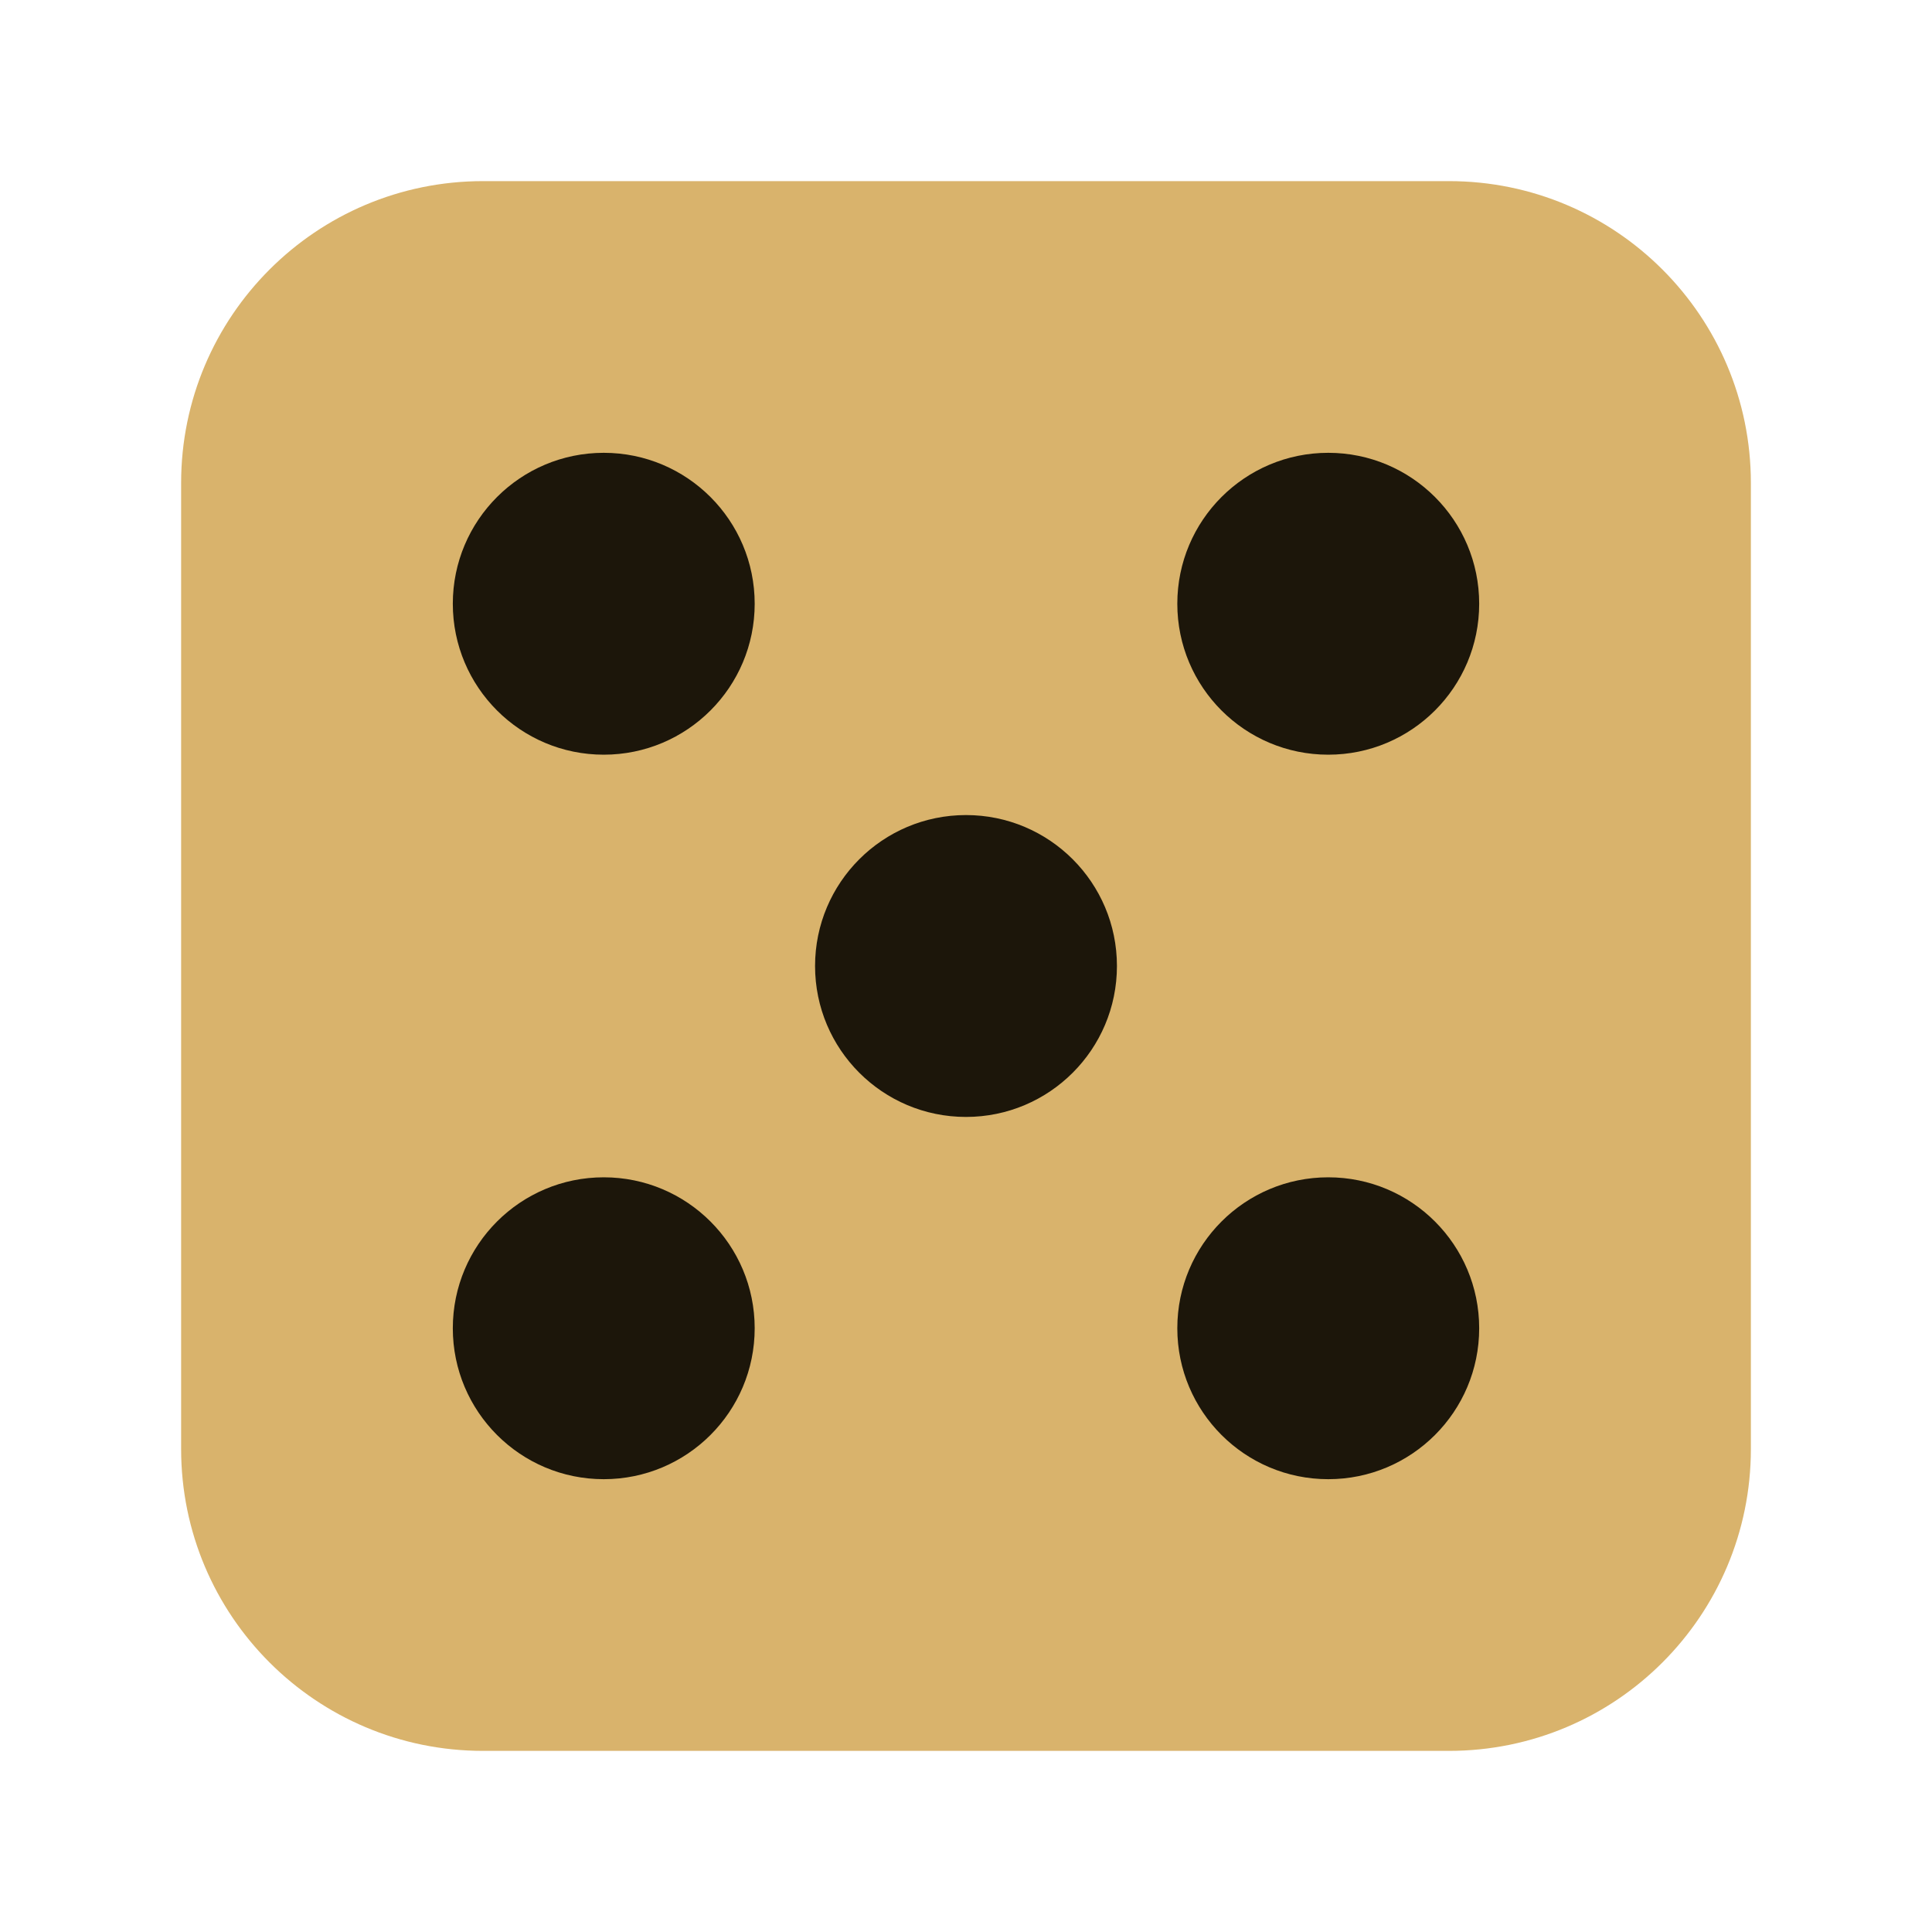
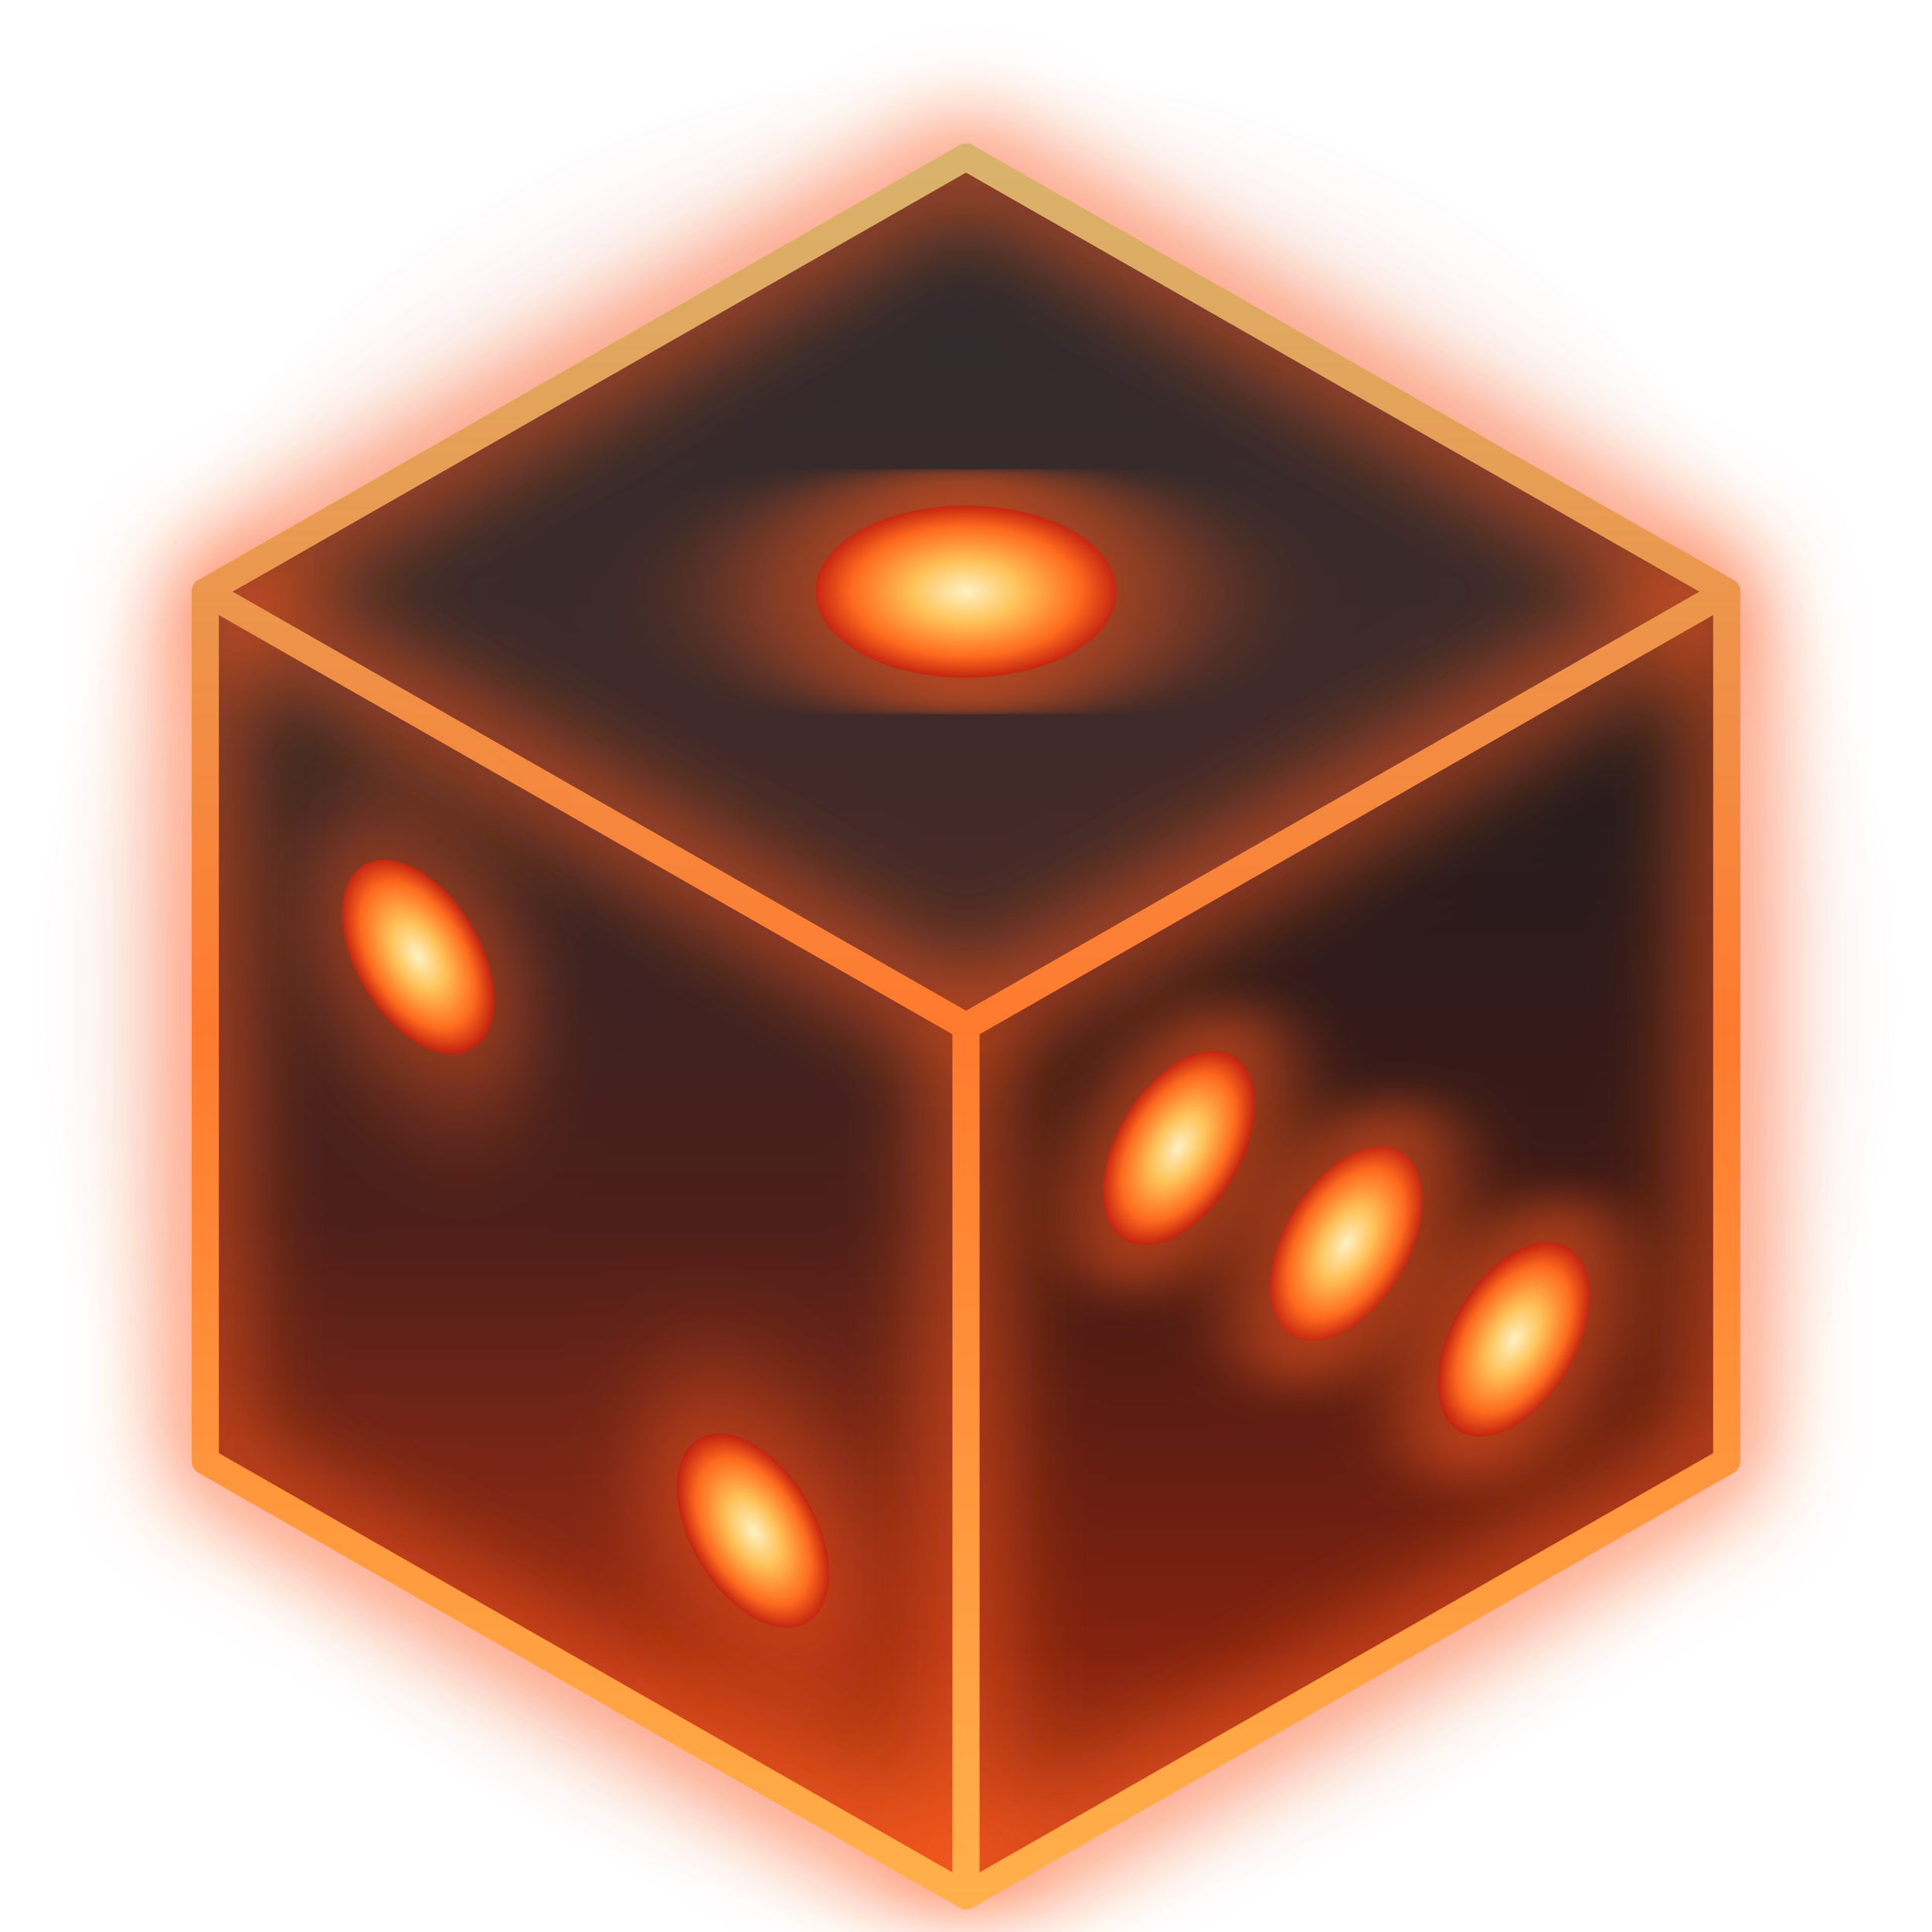
- <svg xmlns="http://www.w3.org/2000/svg" viewBox="0 0 64 64">
-   <rect x="6" y="6" width="52" height="52" rx="10" fill="#d9b36c" />
-   <g fill="#1c160a">
-     <circle cx="20" cy="20" r="5" />
-     <circle cx="44" cy="20" r="5" />
-     <circle cx="32" cy="32" r="5" />
-     <circle cx="20" cy="44" r="5" />
-     <circle cx="44" cy="44" r="5" />
+ <svg xmlns="http://www.w3.org/2000/svg" viewBox="0 0 256 256">
+   <defs>
+     <radialGradient id="halo" cx="128" cy="132" r="124" gradientUnits="userSpaceOnUse">
+       <stop offset="0" stop-color="#ff4a1c" stop-opacity="0.55" />
+       <stop offset="0.55" stop-color="#c22410" stop-opacity="0.18" />
+       <stop offset="1" stop-color="#c22410" stop-opacity="0" />
+     </radialGradient>
+     <linearGradient id="top" x1="128" y1="40" x2="128" y2="136" gradientUnits="userSpaceOnUse">
+       <stop offset="0" stop-color="#2c2a2e" />
+       <stop offset="1" stop-color="#4a2a26" />
+     </linearGradient>
+     <linearGradient id="left" x1="0" y1="96" x2="0" y2="232" gradientUnits="userSpaceOnUse">
+       <stop offset="0" stop-color="#26252a" />
+       <stop offset="0.45" stop-color="#4c1f1a" />
+       <stop offset="0.8" stop-color="#9a2a12" />
+       <stop offset="1" stop-color="#e0541c" />
+     </linearGradient>
+     <linearGradient id="right" x1="0" y1="96" x2="0" y2="232" gradientUnits="userSpaceOnUse">
+       <stop offset="0" stop-color="#1e1d21" />
+       <stop offset="0.45" stop-color="#3e1915" />
+       <stop offset="0.8" stop-color="#82220f" />
+       <stop offset="1" stop-color="#c8441a" />
+     </linearGradient>
+     <linearGradient id="edge" x1="0" y1="40" x2="0" y2="232" gradientUnits="userSpaceOnUse">
+       <stop offset="0" stop-color="#d9b36c" />
+       <stop offset="0.5" stop-color="#ff7a2e" />
+       <stop offset="1" stop-color="#ffb04a" />
+     </linearGradient>
+     <radialGradient id="ember" cx="0.5" cy="0.5" r="0.5">
+       <stop offset="0" stop-color="#fff1c4" />
+       <stop offset="0.35" stop-color="#ffc35a" />
+       <stop offset="0.75" stop-color="#ff6a1e" />
+       <stop offset="1" stop-color="#c22410" />
+     </radialGradient>
+     <filter id="glow" x="-30%" y="-30%" width="160%" height="160%">
+       <feGaussianBlur stdDeviation="5" />
+     </filter>
+     <filter id="pip-glow" x="-100%" y="-100%" width="300%" height="300%">
+       <feGaussianBlur stdDeviation="0.05" />
+     </filter>
+   </defs>
+   <circle cx="128" cy="132" r="124" fill="url(#halo)" />
+   <g transform="translate(128 136) scale(1.2) translate(-128 -136)">
+     <polygon points="128,40 212,88 128,136 44,88" fill="url(#top)" />
+     <polygon points="44,88 128,136 128,232 44,184" fill="url(#left)" />
+     <polygon points="128,136 212,88 212,184 128,232" fill="url(#right)" />
+     <g fill="none" stroke="#ff5a1e" stroke-width="7" stroke-linejoin="round" filter="url(#glow)" opacity="0.8">
+       <polygon points="128,40 212,88 212,184 128,232 44,184 44,88" />
+       <polyline points="44,88 128,136 212,88" />
+       <line x1="128" y1="136" x2="128" y2="232" />
+     </g>
+     <g fill="none" stroke="url(#edge)" stroke-width="3" stroke-linejoin="round" stroke-linecap="round">
+       <polygon points="128,40 212,88 212,184 128,232 44,184 44,88" />
+       <polyline points="44,88 128,136 212,88" />
+       <line x1="128" y1="136" x2="128" y2="232" />
+     </g>
+     <g transform="matrix(84 -48 84 48 44 88)">
+       <circle cx="0.5" cy="0.5" r="0.2" fill="#ff5a1e" opacity="0.6" filter="url(#pip-glow)" />
+       <circle cx="0.5" cy="0.5" r="0.14" fill="url(#ember)" />
+     </g>
+     <g transform="matrix(84 48 0 96 44 88)">
+       <circle cx="0.28" cy="0.28" r="0.15" fill="#ff5a1e" opacity="0.55" filter="url(#pip-glow)" />
+       <circle cx="0.72" cy="0.72" r="0.15" fill="#ff5a1e" opacity="0.55" filter="url(#pip-glow)" />
+       <circle cx="0.28" cy="0.28" r="0.1" fill="url(#ember)" />
+       <circle cx="0.72" cy="0.72" r="0.1" fill="url(#ember)" />
+     </g>
+     <g transform="matrix(84 -48 0 96 128 136)">
+       <circle cx="0.28" cy="0.28" r="0.15" fill="#ff5a1e" opacity="0.55" filter="url(#pip-glow)" />
+       <circle cx="0.5" cy="0.5" r="0.15" fill="#ff5a1e" opacity="0.55" filter="url(#pip-glow)" />
+       <circle cx="0.72" cy="0.72" r="0.15" fill="#ff5a1e" opacity="0.55" filter="url(#pip-glow)" />
+       <circle cx="0.28" cy="0.28" r="0.1" fill="url(#ember)" />
+       <circle cx="0.5" cy="0.5" r="0.1" fill="url(#ember)" />
+       <circle cx="0.72" cy="0.72" r="0.1" fill="url(#ember)" />
+     </g>
  </g>
</svg>
